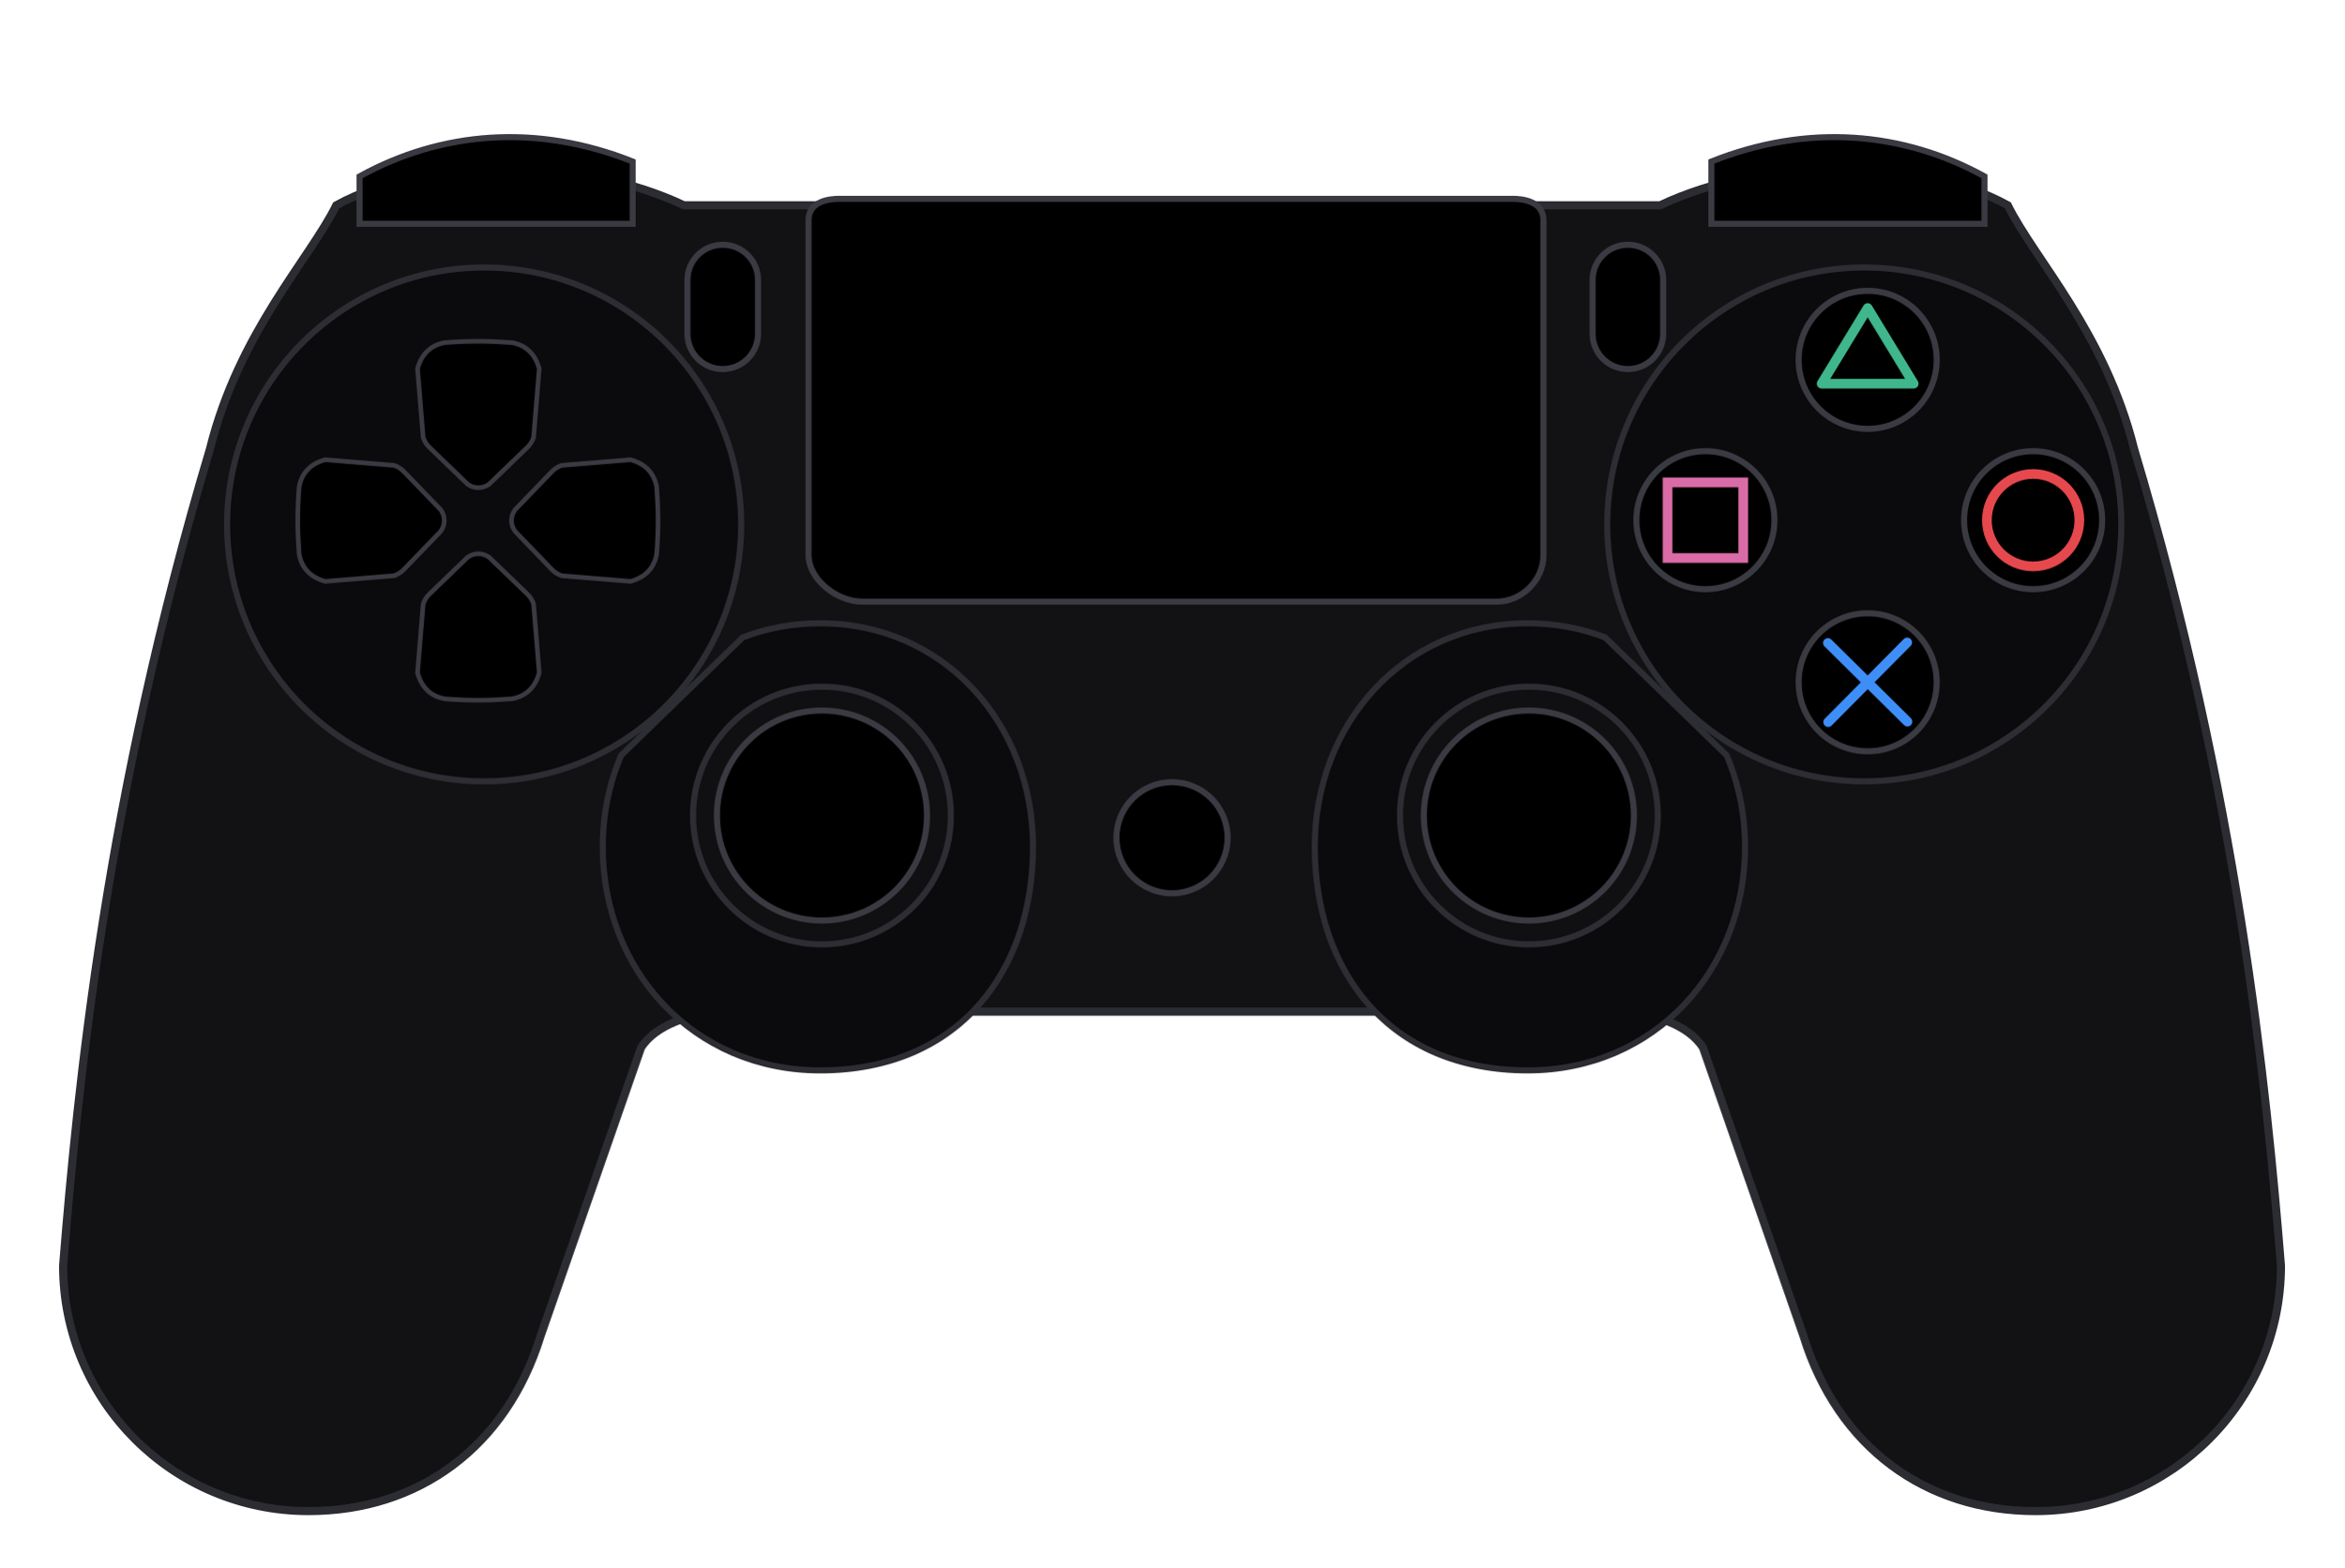
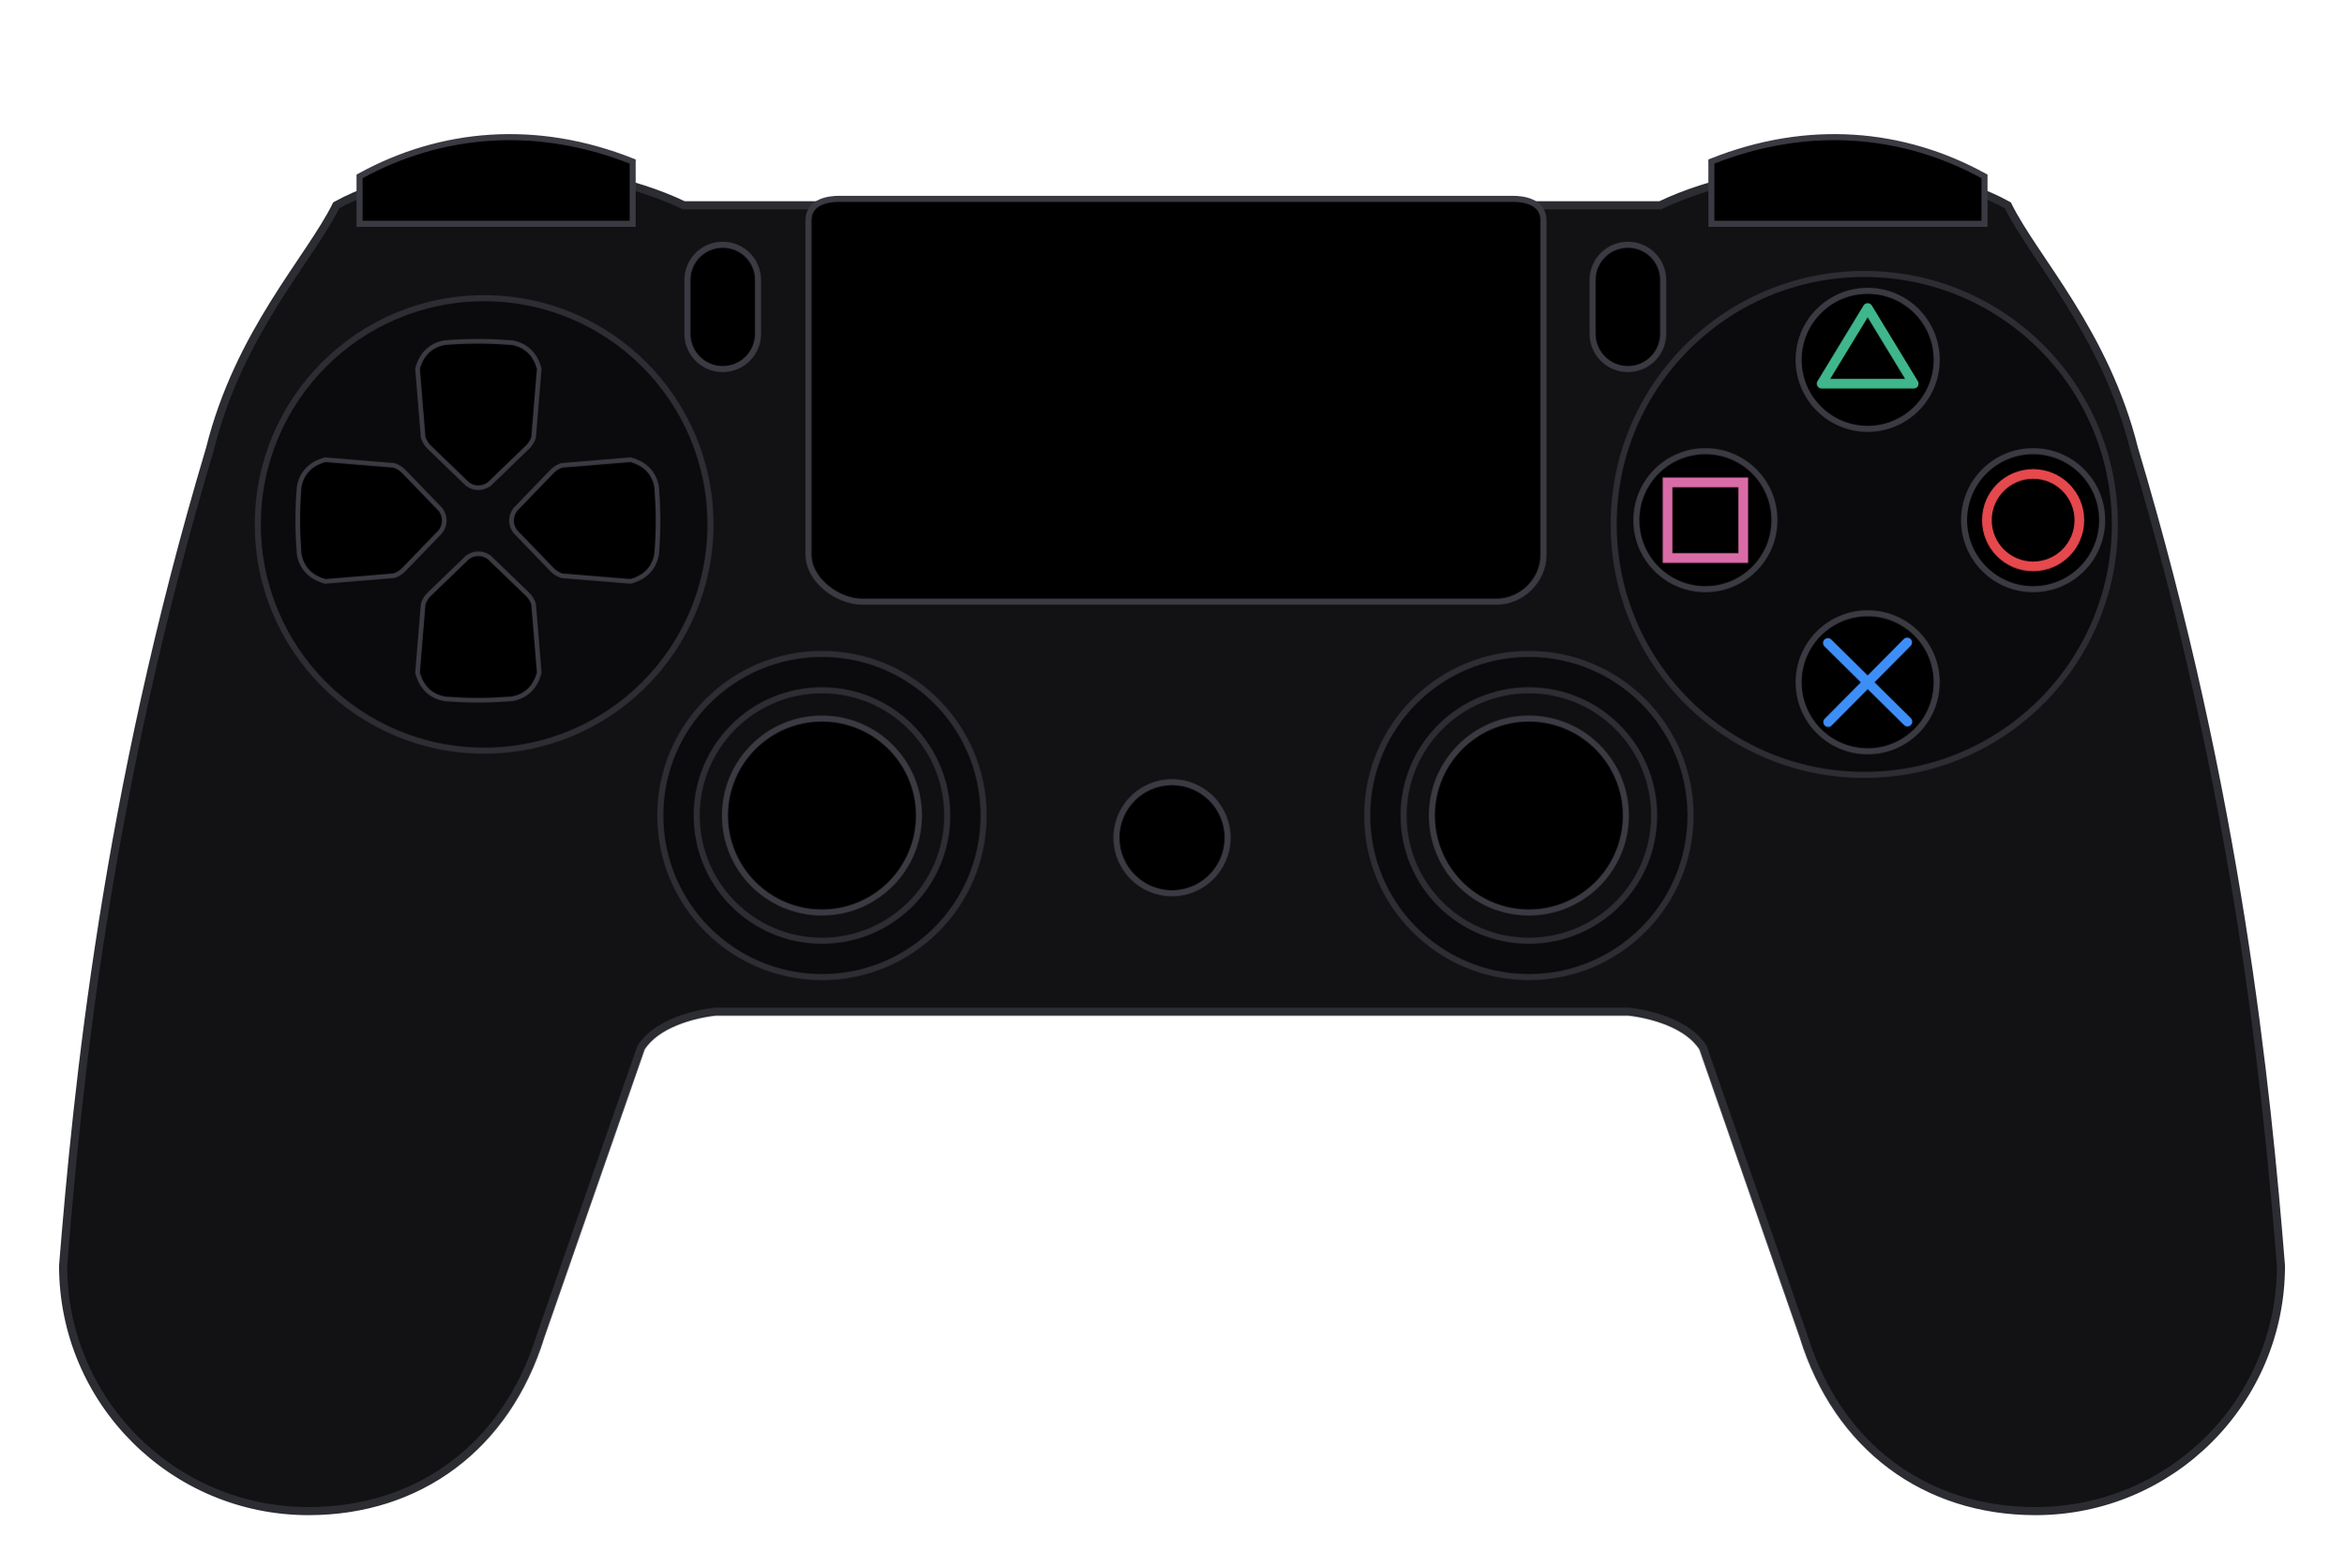
<svg xmlns="http://www.w3.org/2000/svg" viewBox="10 -4 580 388" width="580" height="388">
  <path id="case" d="m 135.175,37.685 c -15.555,-0.044 -30.767,2.955 -41.972,9.125 -6.639,13.439 -24.068,31.411 -31.27,60.354 -25.706,85.95 -32.813,158.57 -36.322,202.144 0,33.549 27.188,60.748 60.736,60.748 27.104,0 48.895,-15.784 57.404,-43.322 l 24.856,-71.379 c 3.697,-5.88 12.742,-8.297 18.49,-8.934 l 225.806,0 c 5.748,0.637 14.792,3.055 18.49,8.934 l 24.856,71.379 c 8.509,27.537 30.301,43.322 57.404,43.322 33.549,0 60.736,-27.2 60.736,-60.748 -3.51,-43.574 -10.617,-116.194 -36.322,-202.144 -7.202,-28.943 -24.631,-46.916 -31.27,-60.354 -11.205,-6.171 -26.417,-9.17 -41.972,-9.125 -15.555,0.044 -31.462,3.131 -44.038,9.125 l -241.572,0 c -12.576,-5.994 -28.483,-9.081 -44.038,-9.125 z" style="fill: #121215; stroke: #2c2c33; stroke-width: 2" />
  <path id="l1" d="M 98.961,39.662 C 119.061,28.566 142.703,26.47 166.532,35.976 l 0,15.425 -67.57,0 z" style="fill: {{l1}}; stroke: #3a3a42; stroke-width: 1.5" />
  <path id="r1" d="M 501.039,39.662 C 480.939,28.566 457.297,26.47 433.468,35.976 l 0,15.425 67.57,0 z" style="fill: {{r1}}; stroke: #3a3a42; stroke-width: 1.5" />
  <path id="touchpad" d="m 217.495,45.222 c -1.967,0 -7.441,0.446 -7.441,5.291 l 0,16.28 0,66.525 c 0,6.164 7.079,11.603 13.244,11.603 l 157.055,0 c 6.164,0 11.552,-5.297 11.552,-11.461 l 0,-66.666 0,-16.28 c 0,-4.846 -5.475,-5.291 -7.441,-5.291 l -17.2,0 -132.569,0 z" style="fill: {{touchpad}}; stroke: #3a3a42; stroke-width: 1.5" />
  <g id="dpad-container">
-     <path d="M 66.19,125.81 a 63.6,63.6 0 1 0 127.2,0 a 63.6,63.6 0 1 0 -127.2,0 z" style="fill: #0b0b0d; stroke: #2d2d34; stroke-width: 1.5" />
+     <path d="M 73.79,125.81 a 56,56 0 1 0 112,0 a 56,56 0 1 0 -112,0 z" style="fill: #0b0b0d; stroke: #2d2d34; stroke-width: 1.5" />
    <g transform="matrix(0.3822159,0,0,0.3822159,159.5177,4.27737)">
      <path id="down" d="m -81.526,336.982 c -2.003,0 -4.186,0.41 -6.906,2.219 l -24.563,23.688 c -1.962,1.866 -3.322,3.898 -4.25,6.594 l -3.656,44.5 c 2.434,9.12 8.193,15.228 17.594,16.938 16.374,1.294 28.95,1.09 43.563,0 9.401,-1.71 15.191,-7.818 17.625,-16.938 l -3.656,-44.5 c -0.928,-2.695 -2.288,-4.727 -4.25,-6.594 l -24.562,-23.688 c -2.721,-1.809 -4.935,-2.219 -6.938,-2.219 z" style="fill: {{down}}; stroke: #3a3a42; stroke-width: 3" />
      <path id="up" d="m -81.526,294.182 c -2.003,0 -4.186,-0.41 -6.906,-2.219 l -24.563,-23.688 c -1.962,-1.866 -3.322,-3.898 -4.25,-6.594 l -3.656,-44.5 c 2.434,-9.12 8.193,-15.228 17.594,-16.938 16.374,-1.294 28.95,-1.09 43.563,0 9.401,1.71 15.191,7.818 17.625,16.938 l -3.656,44.5 c -0.928,2.695 -2.288,4.727 -4.25,6.594 l -24.562,23.688 c -2.721,1.809 -4.935,2.219 -6.938,2.219 z" style="fill: {{up}}; stroke: #3a3a42; stroke-width: 3" />
      <path id="right" d="m -60.043,315.472 c 0,2.003 0.41,4.186 2.219,6.906 l 23.688,24.562 c 1.866,1.962 3.898,3.322 6.594,4.25 l 44.5,3.656 c 9.12,-2.434 15.228,-8.193 16.938,-17.594 1.294,-16.374 1.09,-28.95 0,-43.562 -1.71,-9.401 -7.818,-15.191 -16.938,-17.625 l -44.5,3.656 c -2.695,0.928 -4.727,2.288 -6.594,4.25 l -23.688,24.562 c -1.809,2.721 -2.219,4.935 -2.219,6.938 z" style="fill: {{right}}; stroke: #3a3a42; stroke-width: 3" />
      <path id="left" d="m -103.601,315.44 c 0,-2.003 -0.41,-4.186 -2.219,-6.906 l -23.688,-24.562 c -1.866,-1.962 -3.898,-3.322 -6.594,-4.25 l -44.5,-3.656 c -9.12,2.434 -15.228,8.193 -16.938,17.594 -1.294,16.374 -1.09,28.95 0,43.562 1.71,9.401 7.818,15.191 16.938,17.625 l 44.5,-3.656 c 2.695,-0.928 4.727,-2.288 6.594,-4.25 l 23.688,-24.562 c 1.809,-2.721 2.219,-4.935 2.219,-6.938 z" style="fill: {{left}}; stroke: #3a3a42; stroke-width: 3" />
    </g>
  </g>
  <g id="action-container">
-     <path d="M 407.69,125.81 a 63.6,63.6 0 1 0 127.2,0 a 63.6,63.6 0 1 0 -127.2,0 z" style="fill: #0b0b0d; stroke: #2d2d34; stroke-width: 1.5" />
+     <path d="M 409.29,125.81 a 62,62 0 1 0 124,0 a 62,62 0 1 0 -124,0 z" style="fill: #0b0b0d; stroke: #2d2d34; stroke-width: 1.5" />
    <path id="triangle" d="M 455.05,85.07 a 17.08,17.08 0 1 0 34.16,0 a 17.08,17.08 0 1 0 -34.16,0 z" style="fill: {{triangle}}; stroke: #3a3a42; stroke-width: 1.5" />
    <path id="cross" d="M 455.05,164.89 a 17.08,17.08 0 1 0 34.16,0 a 17.08,17.08 0 1 0 -34.16,0 z" style="fill: {{cross}}; stroke: #3a3a42; stroke-width: 1.5" />
    <path id="square" d="M 414.9,124.76 a 17.08,17.08 0 1 0 34.16,0 a 17.08,17.08 0 1 0 -34.16,0 z" style="fill: {{square}}; stroke: #3a3a42; stroke-width: 1.5" />
    <path id="circle" d="M 495.99,124.76 a 17.08,17.08 0 1 0 34.16,0 a 17.08,17.08 0 1 0 -34.16,0 z" style="fill: {{circle}}; stroke: #3a3a42; stroke-width: 1.5" />
    <path d="m 462.29,155.16 19.68,19.46 M 481.91,155.03 462.36,174.75" style="fill: none; stroke: #3e8ef7; stroke-width: 2.4; stroke-linecap: round" />
    <path d="M 501.63,124.76 a 11.44,11.44 0 1 0 22.88,0 a 11.44,11.44 0 1 0 -22.88,0 z" style="fill: none; stroke: #e5484d; stroke-width: 2.4" />
    <rect x="422.62" y="115.4" width="18.73" height="18.73" style="fill: none; stroke: #d96ba6; stroke-width: 2.4" />
    <path d="m 472.13,72.24 11.39,18.73 -22.78,0 z" style="fill: none; stroke: #3fb68b; stroke-width: 2.4; stroke-linejoin: round" />
  </g>
  <g id="share-options">
    <path id="share" d="m 188.826,56.581 c -4.824,0 -8.731,3.907 -8.731,8.731 l 0,13.306 c 0,4.824 3.907,8.731 8.731,8.731 4.824,0 8.731,-3.907 8.731,-8.731 l 0,-13.306 c 0,-4.824 -3.907,-8.731 -8.731,-8.731 z" style="fill: {{share}}; stroke: #3a3a42; stroke-width: 1.5" />
    <path id="options" d="m 412.797,56.581 c -4.824,0 -8.731,3.907 -8.731,8.731 l 0,13.306 c 0,4.824 3.907,8.731 8.731,8.731 4.824,0 8.731,-3.907 8.731,-8.731 l 0,-13.306 c 0,-4.824 -3.907,-8.731 -8.731,-8.731 z" style="fill: {{options}}; stroke: #3a3a42; stroke-width: 1.5" />
  </g>
+   <path d="M 173.38,197.87 a 40,40 0 1 0 80,0 a 40,40 0 1 0 -80,0 z" style="fill: #0b0b0d; stroke: #2d2d34; stroke-width: 1.5" />
+   <path d="M 348.3,197.87 a 40,40 0 1 0 80,0 a 40,40 0 1 0 -80,0 z" style="fill: #0b0b0d; stroke: #2d2d34; stroke-width: 1.5" />
  <g id="lstick" transform="{{lstick}}">
-     <path d="m 212.924,150.284 c 30.562,0 52.674,24.776 52.674,55.338 0,30.562 -18.154,55.338 -52.674,55.338 -31.381,0 -53.785,-24.776 -53.785,-55.338 0,-8.076 1.612,-15.741 4.563,-22.658 l 30.076,-29.192 c 5.902,-2.247 12.342,-3.488 19.147,-3.488 z" style="fill: #0b0b0d; stroke: #2d2d34; stroke-width: 1.5" transform="translate(0 0)" />
-     <path d="M 181.48,197.87 a 31.9,31.9 0 1 0 63.8,0 a 31.9,31.9 0 1 0 -63.8,0 z" style="fill: #101013; stroke: #2d2d34; stroke-width: 1.5" />
-     <path id="l3" d="M 187.39,197.87 a 25.99,25.99 0 1 0 51.98,0 a 25.99,25.99 0 1 0 -51.98,0 z" style="fill: {{l3}}; stroke: #3a3a42; stroke-width: 1.5" />
+     <path d="M 182.38,197.87 a 31,31 0 1 0 62,0 a 31,31 0 1 0 -62,0 z" style="fill: #101013; stroke: #2d2d34; stroke-width: 1.5" />
+     <path id="l3" d="M 189.38,197.87 a 24,24 0 1 0 48,0 a 24,24 0 1 0 -48,0 z" style="fill: {{l3}}; stroke: #3a3a42; stroke-width: 1.5" />
  </g>
  <g id="rstick" transform="{{rstick}}">
-     <path d="m 387.999,150.284 c -30.562,0 -52.674,24.776 -52.674,55.338 0,30.562 18.154,55.338 52.674,55.338 31.381,0 53.785,-24.776 53.785,-55.338 0,-8.076 -1.612,-15.741 -4.563,-22.658 l -30.076,-29.192 c -5.902,-2.247 -12.342,-3.488 -19.147,-3.488 z" style="fill: #0b0b0d; stroke: #2d2d34; stroke-width: 1.5" />
-     <path d="M 356.4,197.87 a 31.9,31.9 0 1 0 63.8,0 a 31.9,31.9 0 1 0 -63.8,0 z" style="fill: #101013; stroke: #2d2d34; stroke-width: 1.5" />
-     <path id="r3" d="M 362.31,197.87 a 25.99,25.99 0 1 0 51.98,0 a 25.99,25.99 0 1 0 -51.98,0 z" style="fill: {{r3}}; stroke: #3a3a42; stroke-width: 1.5" />
+     <path d="M 357.3,197.87 a 31,31 0 1 0 62,0 a 31,31 0 1 0 -62,0 z" style="fill: #101013; stroke: #2d2d34; stroke-width: 1.5" />
+     <path id="r3" d="M 364.3,197.87 a 24,24 0 1 0 48,0 a 24,24 0 1 0 -48,0 z" style="fill: {{r3}}; stroke: #3a3a42; stroke-width: 1.5" />
  </g>
  <path id="ps" d="M 286.25,203.37 a 13.75,13.75 0 1 0 27.5,0 a 13.75,13.75 0 1 0 -27.5,0 z" style="fill: {{ps}}; stroke: #3a3a42; stroke-width: 1.5" />
</svg>
